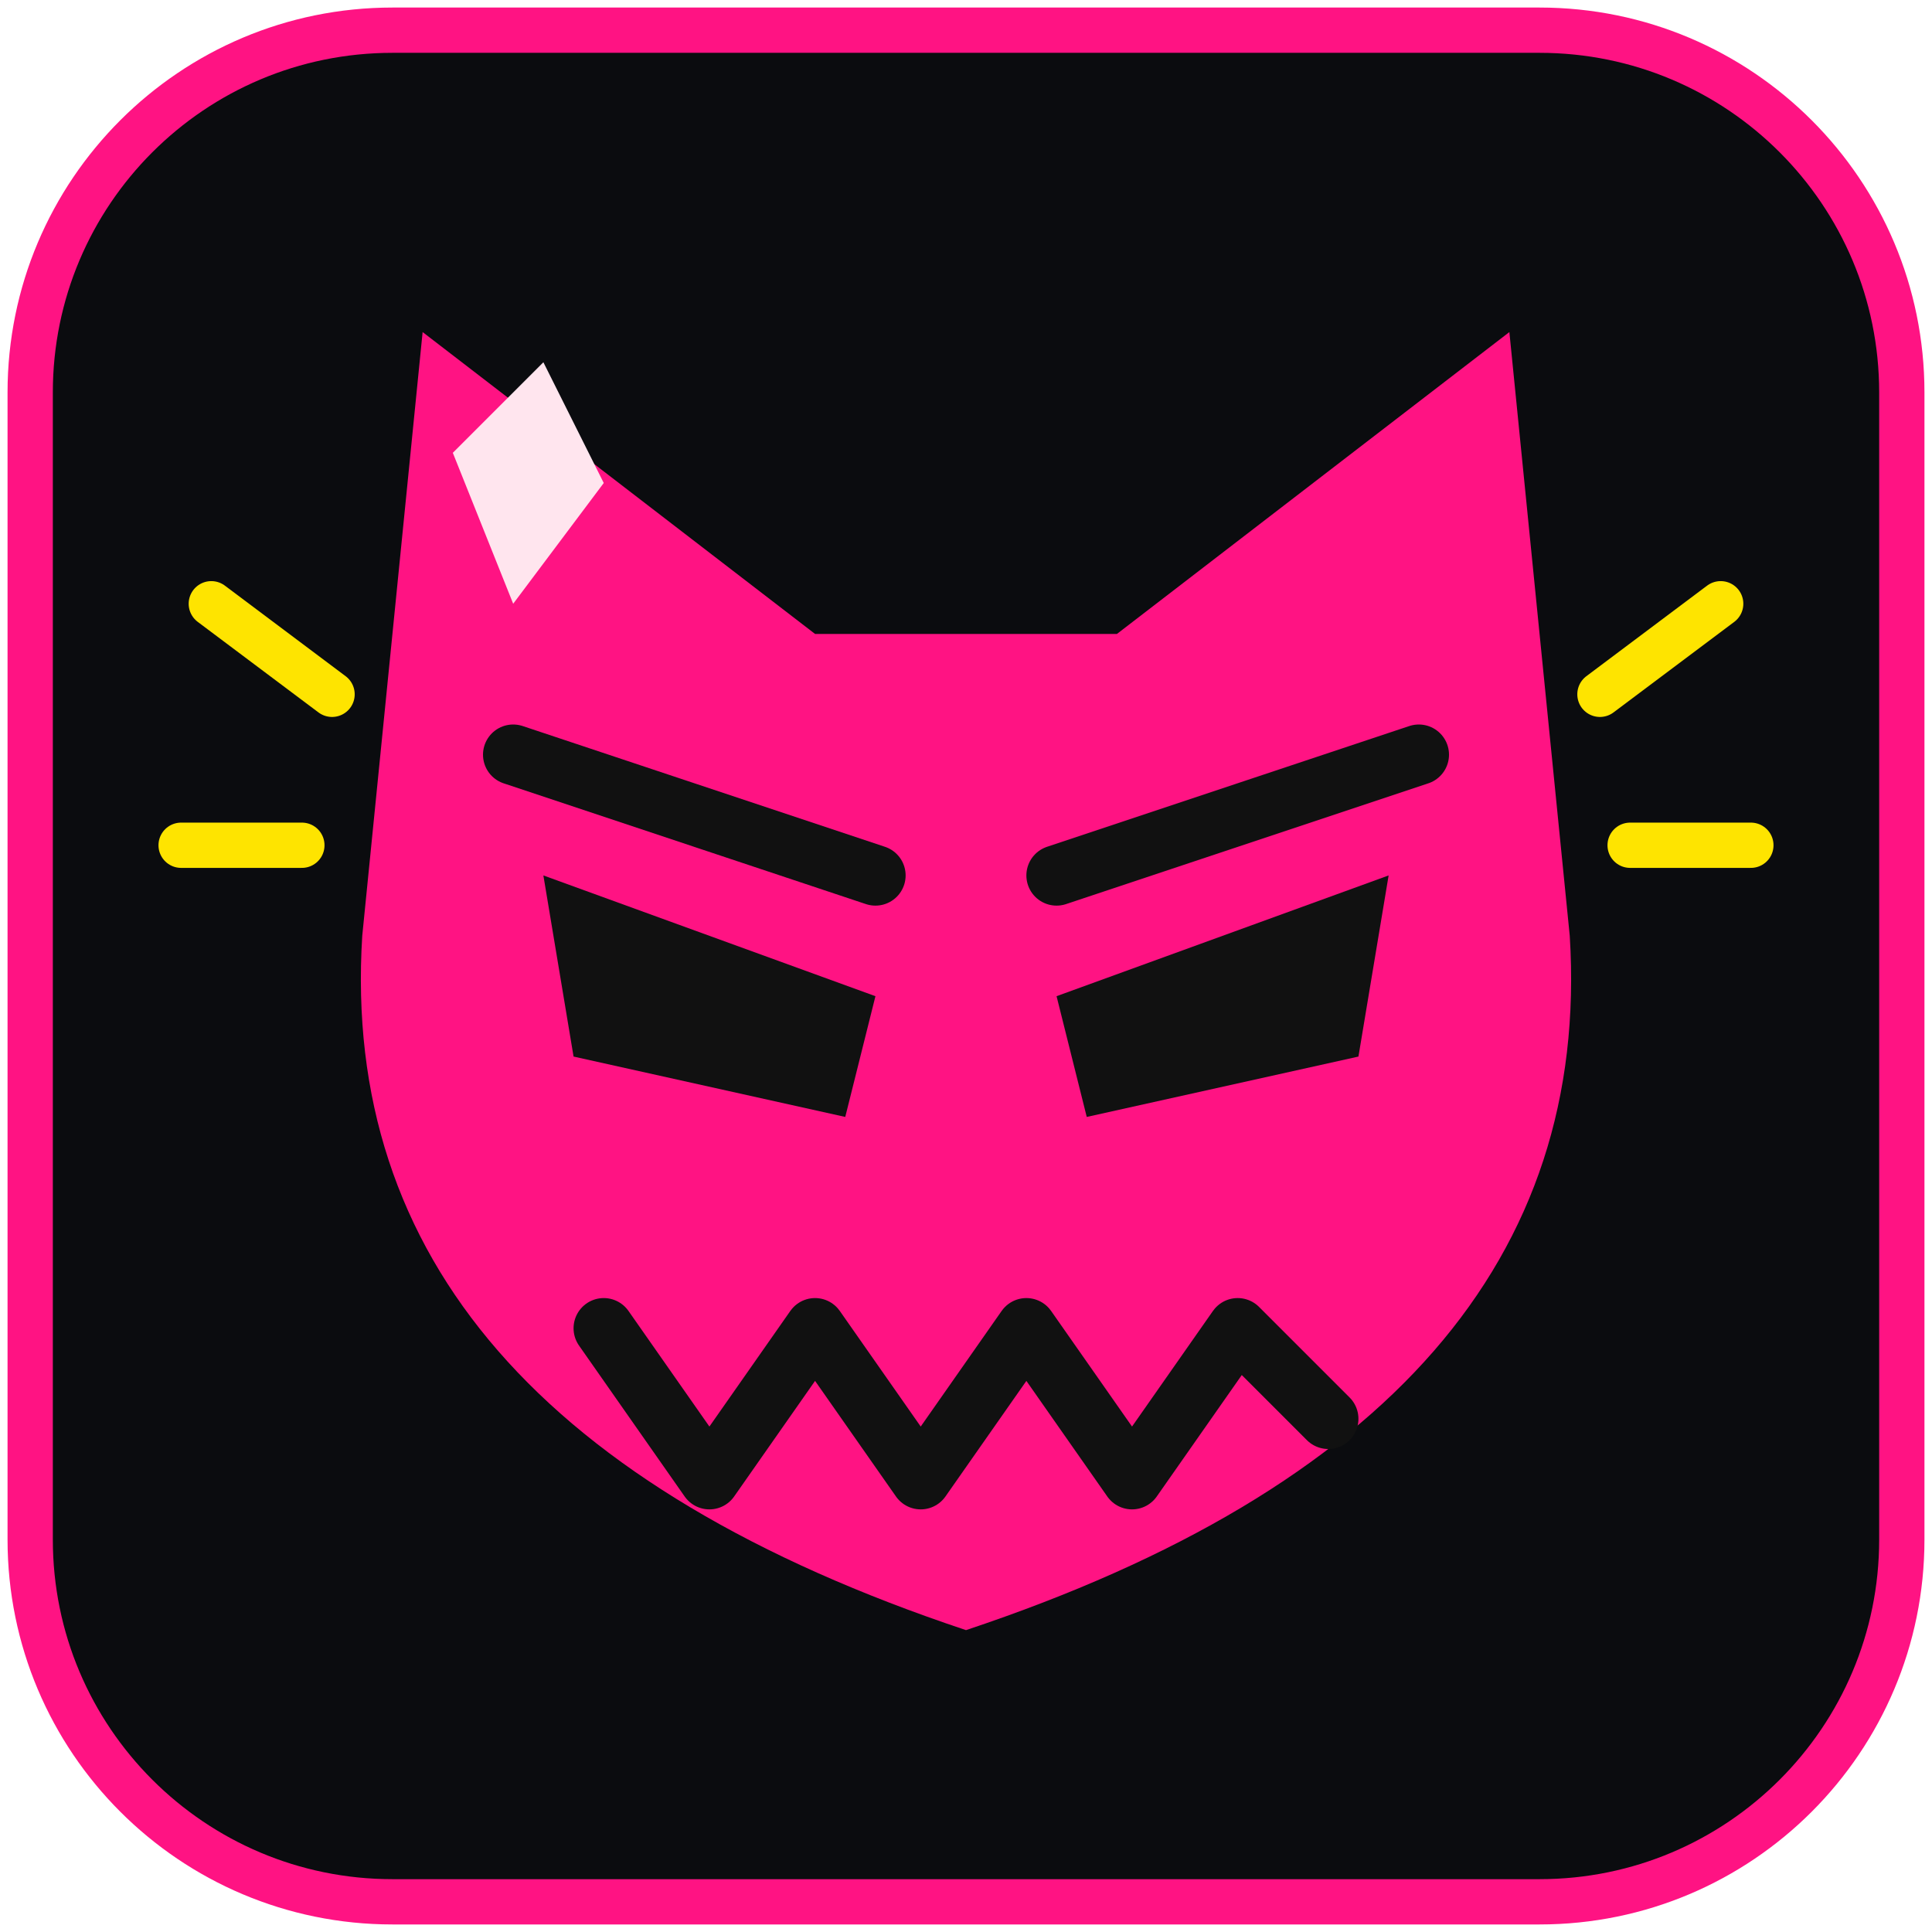
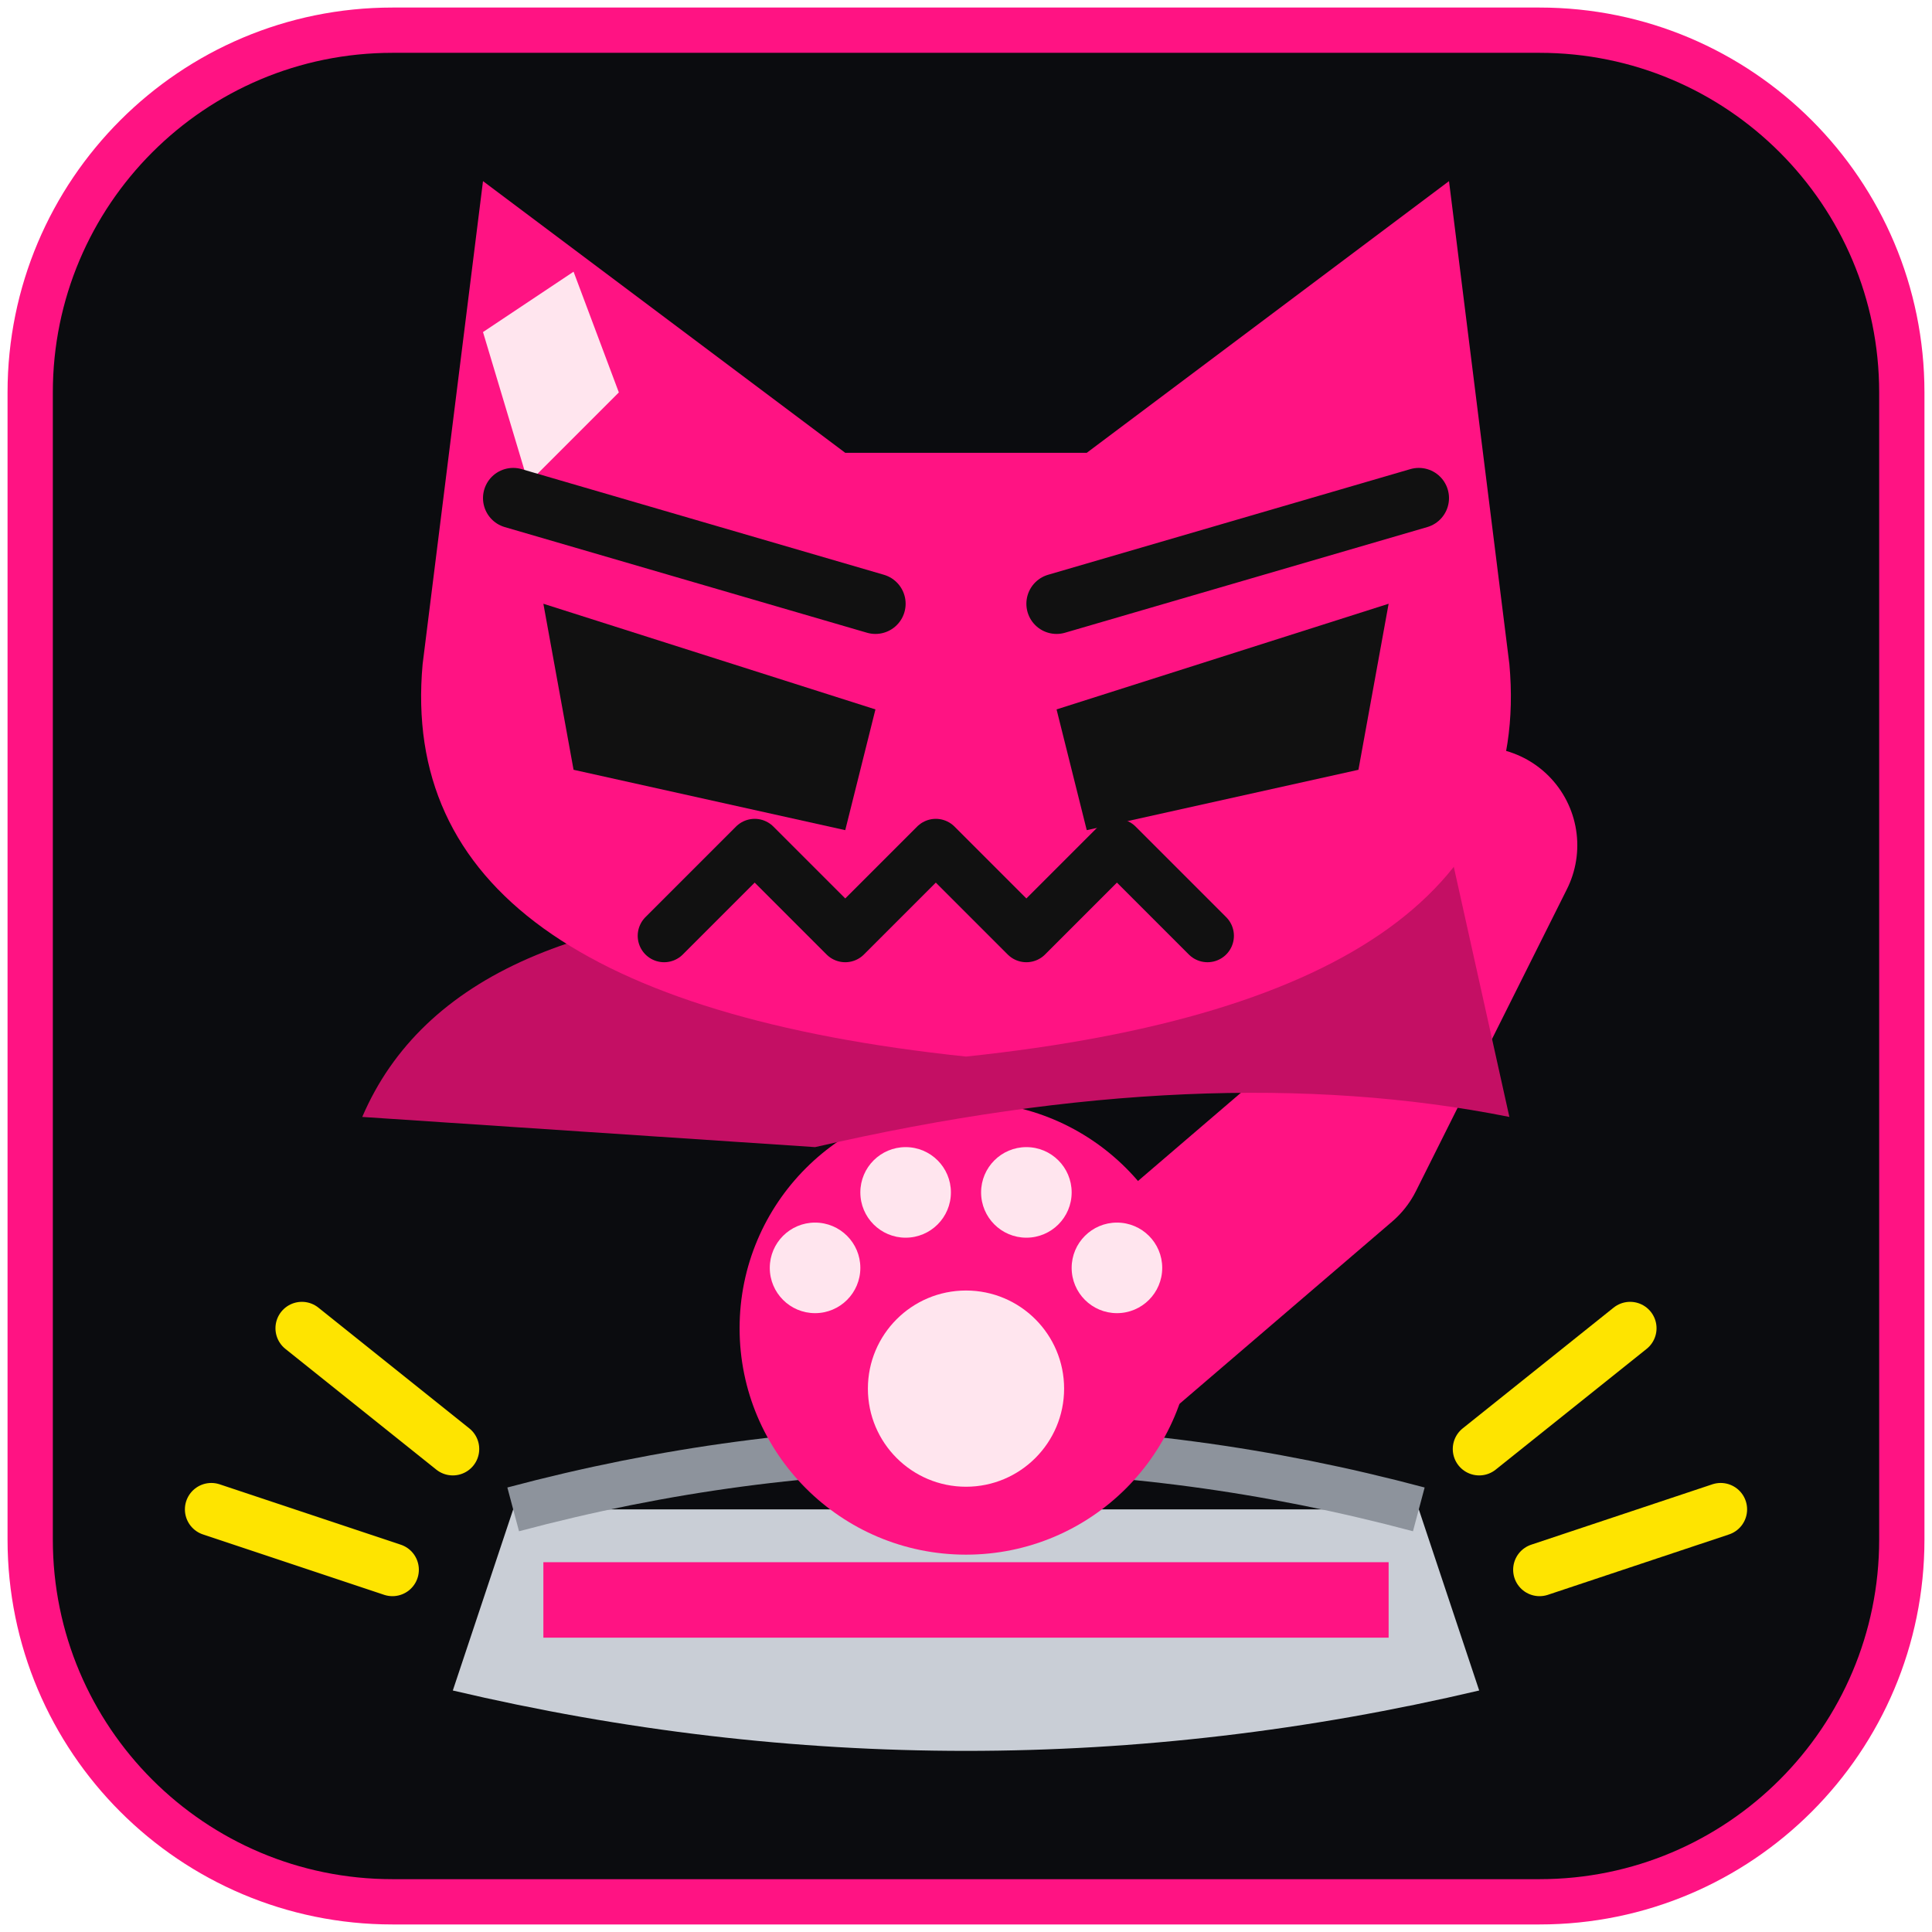
<svg xmlns="http://www.w3.org/2000/svg" viewBox="0 0 128 128">
  <rect x="2" y="2" width="124" height="124" rx="24" fill="#0b0c0f" stroke="#FF1383" stroke-width="3" />
-   <path d="M24 62 L28 22 L54 42 L74 42 L100 22 L104 62 Q106 94 64 108 Q22 94 24 62Z" fill="#FF1383" />
-   <path d="M30 30 L36 24 L40 32 L34 40Z" fill="#FFE5EE" />
-   <path d="M36 58 L58 66 L56 74 L38 70Z" fill="#111111" />
-   <path d="M92 58 L70 66 L72 74 L90 70Z" fill="#111111" />
-   <path d="M34 50 L58 58 M94 50 L70 58" stroke="#111111" stroke-width="4" stroke-linecap="round" />
-   <path d="M40 88 L47 98 L54 88 L61 98 L68 88 L75 98 L82 88 L88 94" stroke="#111111" stroke-width="4" fill="none" stroke-linejoin="round" stroke-linecap="round" />
-   <path d="M14 40 L22 46 M12 56 L20 56 M114 40 L106 46 M116 56 L108 56" stroke="#FEE400" stroke-width="3" stroke-linecap="round" />
+   <path d="M30 112 L34 100 L94 100 L98 112 Q64 120 30 112Z" fill="#c9ced6" />
+   <path d="M34 100 Q64 92 94 100" stroke="#8d939c" stroke-width="3" fill="none" />
+   <path d="M36 106 H92" stroke="#FF1383" stroke-width="5" />
+   <path d="M26 104 L14 100 M102 104 L114 100 M30 96 L20 88 M98 96 L108 88" stroke="#FEE400" stroke-width="3.5" stroke-linecap="round" />
+   <path d="M98 56 L88 76 L74 88" stroke="#FF1383" stroke-width="13" fill="none" stroke-linecap="round" stroke-linejoin="round" />
+   <circle cx="64" cy="88" r="15" fill="#FF1383" />
+   <circle cx="64" cy="92" r="6.5" fill="#FFE5EE" />
+   <circle cx="54" cy="84" r="3" fill="#FFE5EE" />
+   <circle cx="60" cy="79" r="3" fill="#FFE5EE" />
+   <circle cx="68" cy="79" r="3" fill="#FFE5EE" />
+   <circle cx="74" cy="84" r="3" fill="#FFE5EE" />
+   <path d="M24 74 Q30 60 56 60 L96 56 L100 74 Q80 70 54 76 Z" fill="#c40f64" />
+   <path d="M28 44 L32 12 L56 30 L72 30 L96 12 L100 44 Q102 66 64 70 Q26 66 28 44Z" fill="#FF1383" />
+   <path d="M32 22 L38 18 L41 26 L35 32Z" fill="#FFE5EE" />
+   <path d="M36 40 L58 47 L56 55 L38 51Z" fill="#111" />
+   <path d="M92 40 L70 47 L72 55 L90 51Z" fill="#111" />
+   <path d="M34 33 L58 40 M94 33 L70 40" stroke="#111" stroke-width="4" stroke-linecap="round" />
+   <path d="M44 62 L50 56 L56 62 L62 56 L68 62 L74 56 L80 62" stroke="#111" stroke-width="3.5" fill="none" stroke-linejoin="round" stroke-linecap="round" />
</svg>
